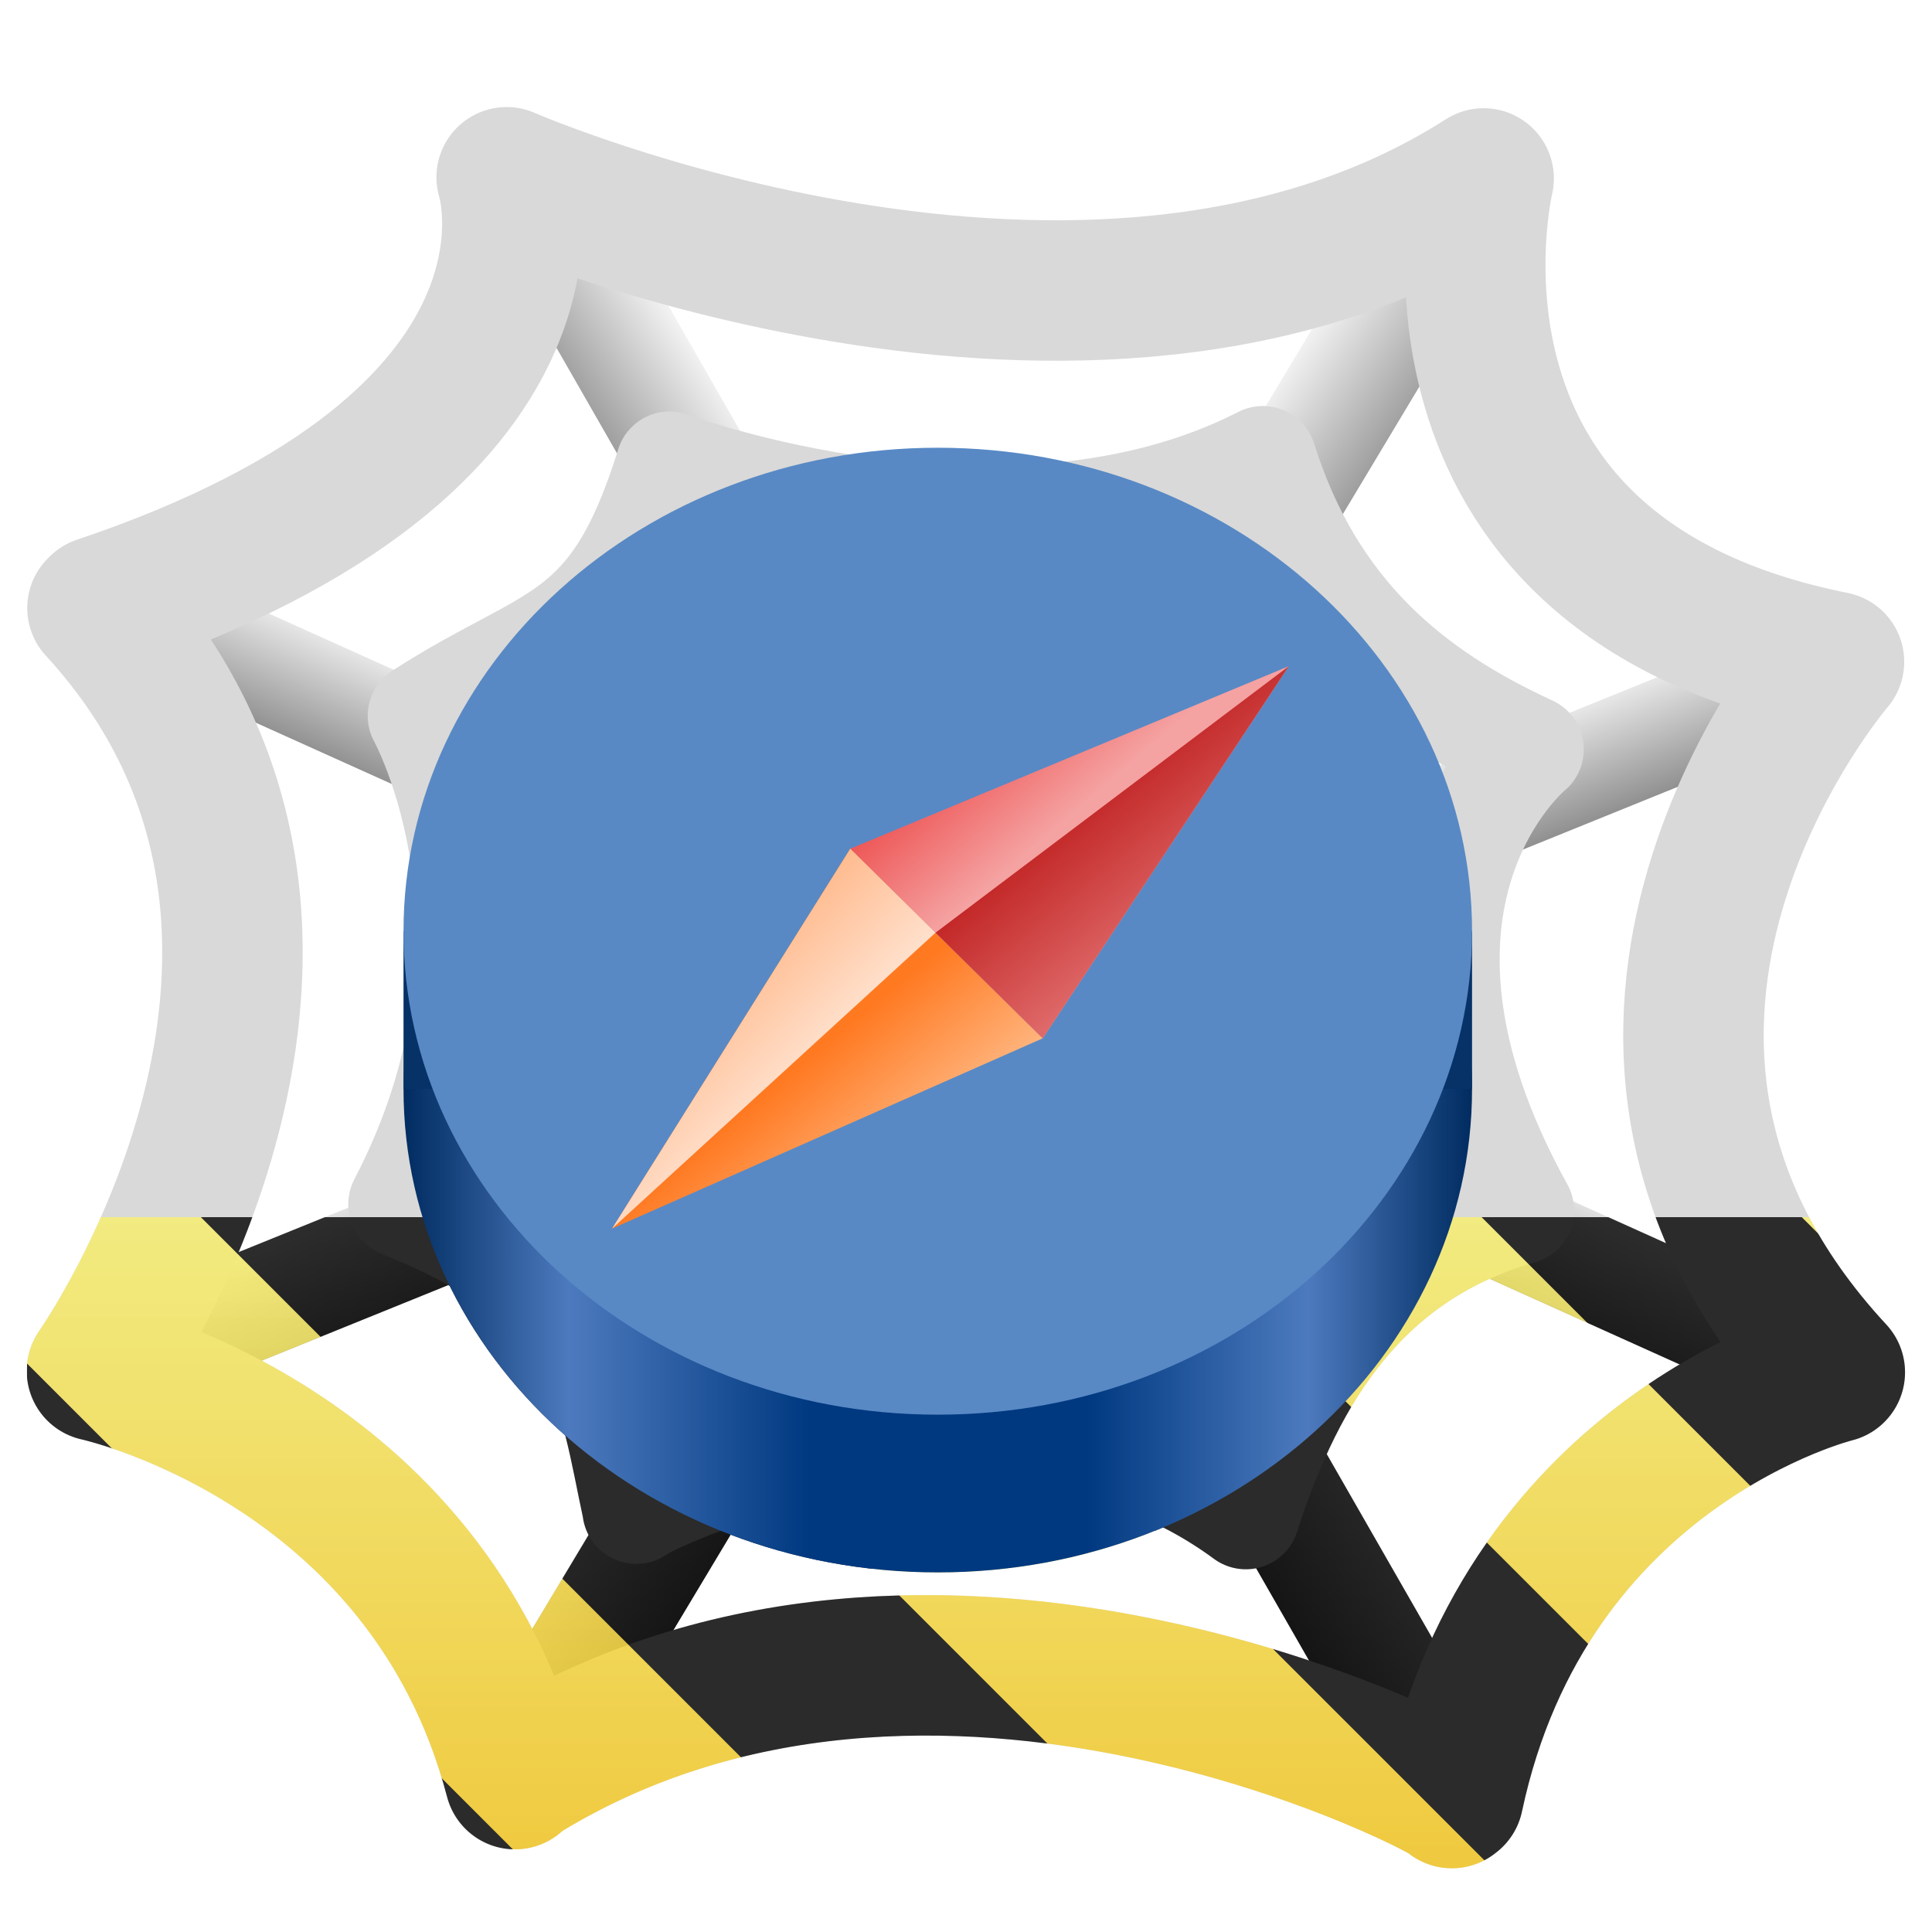
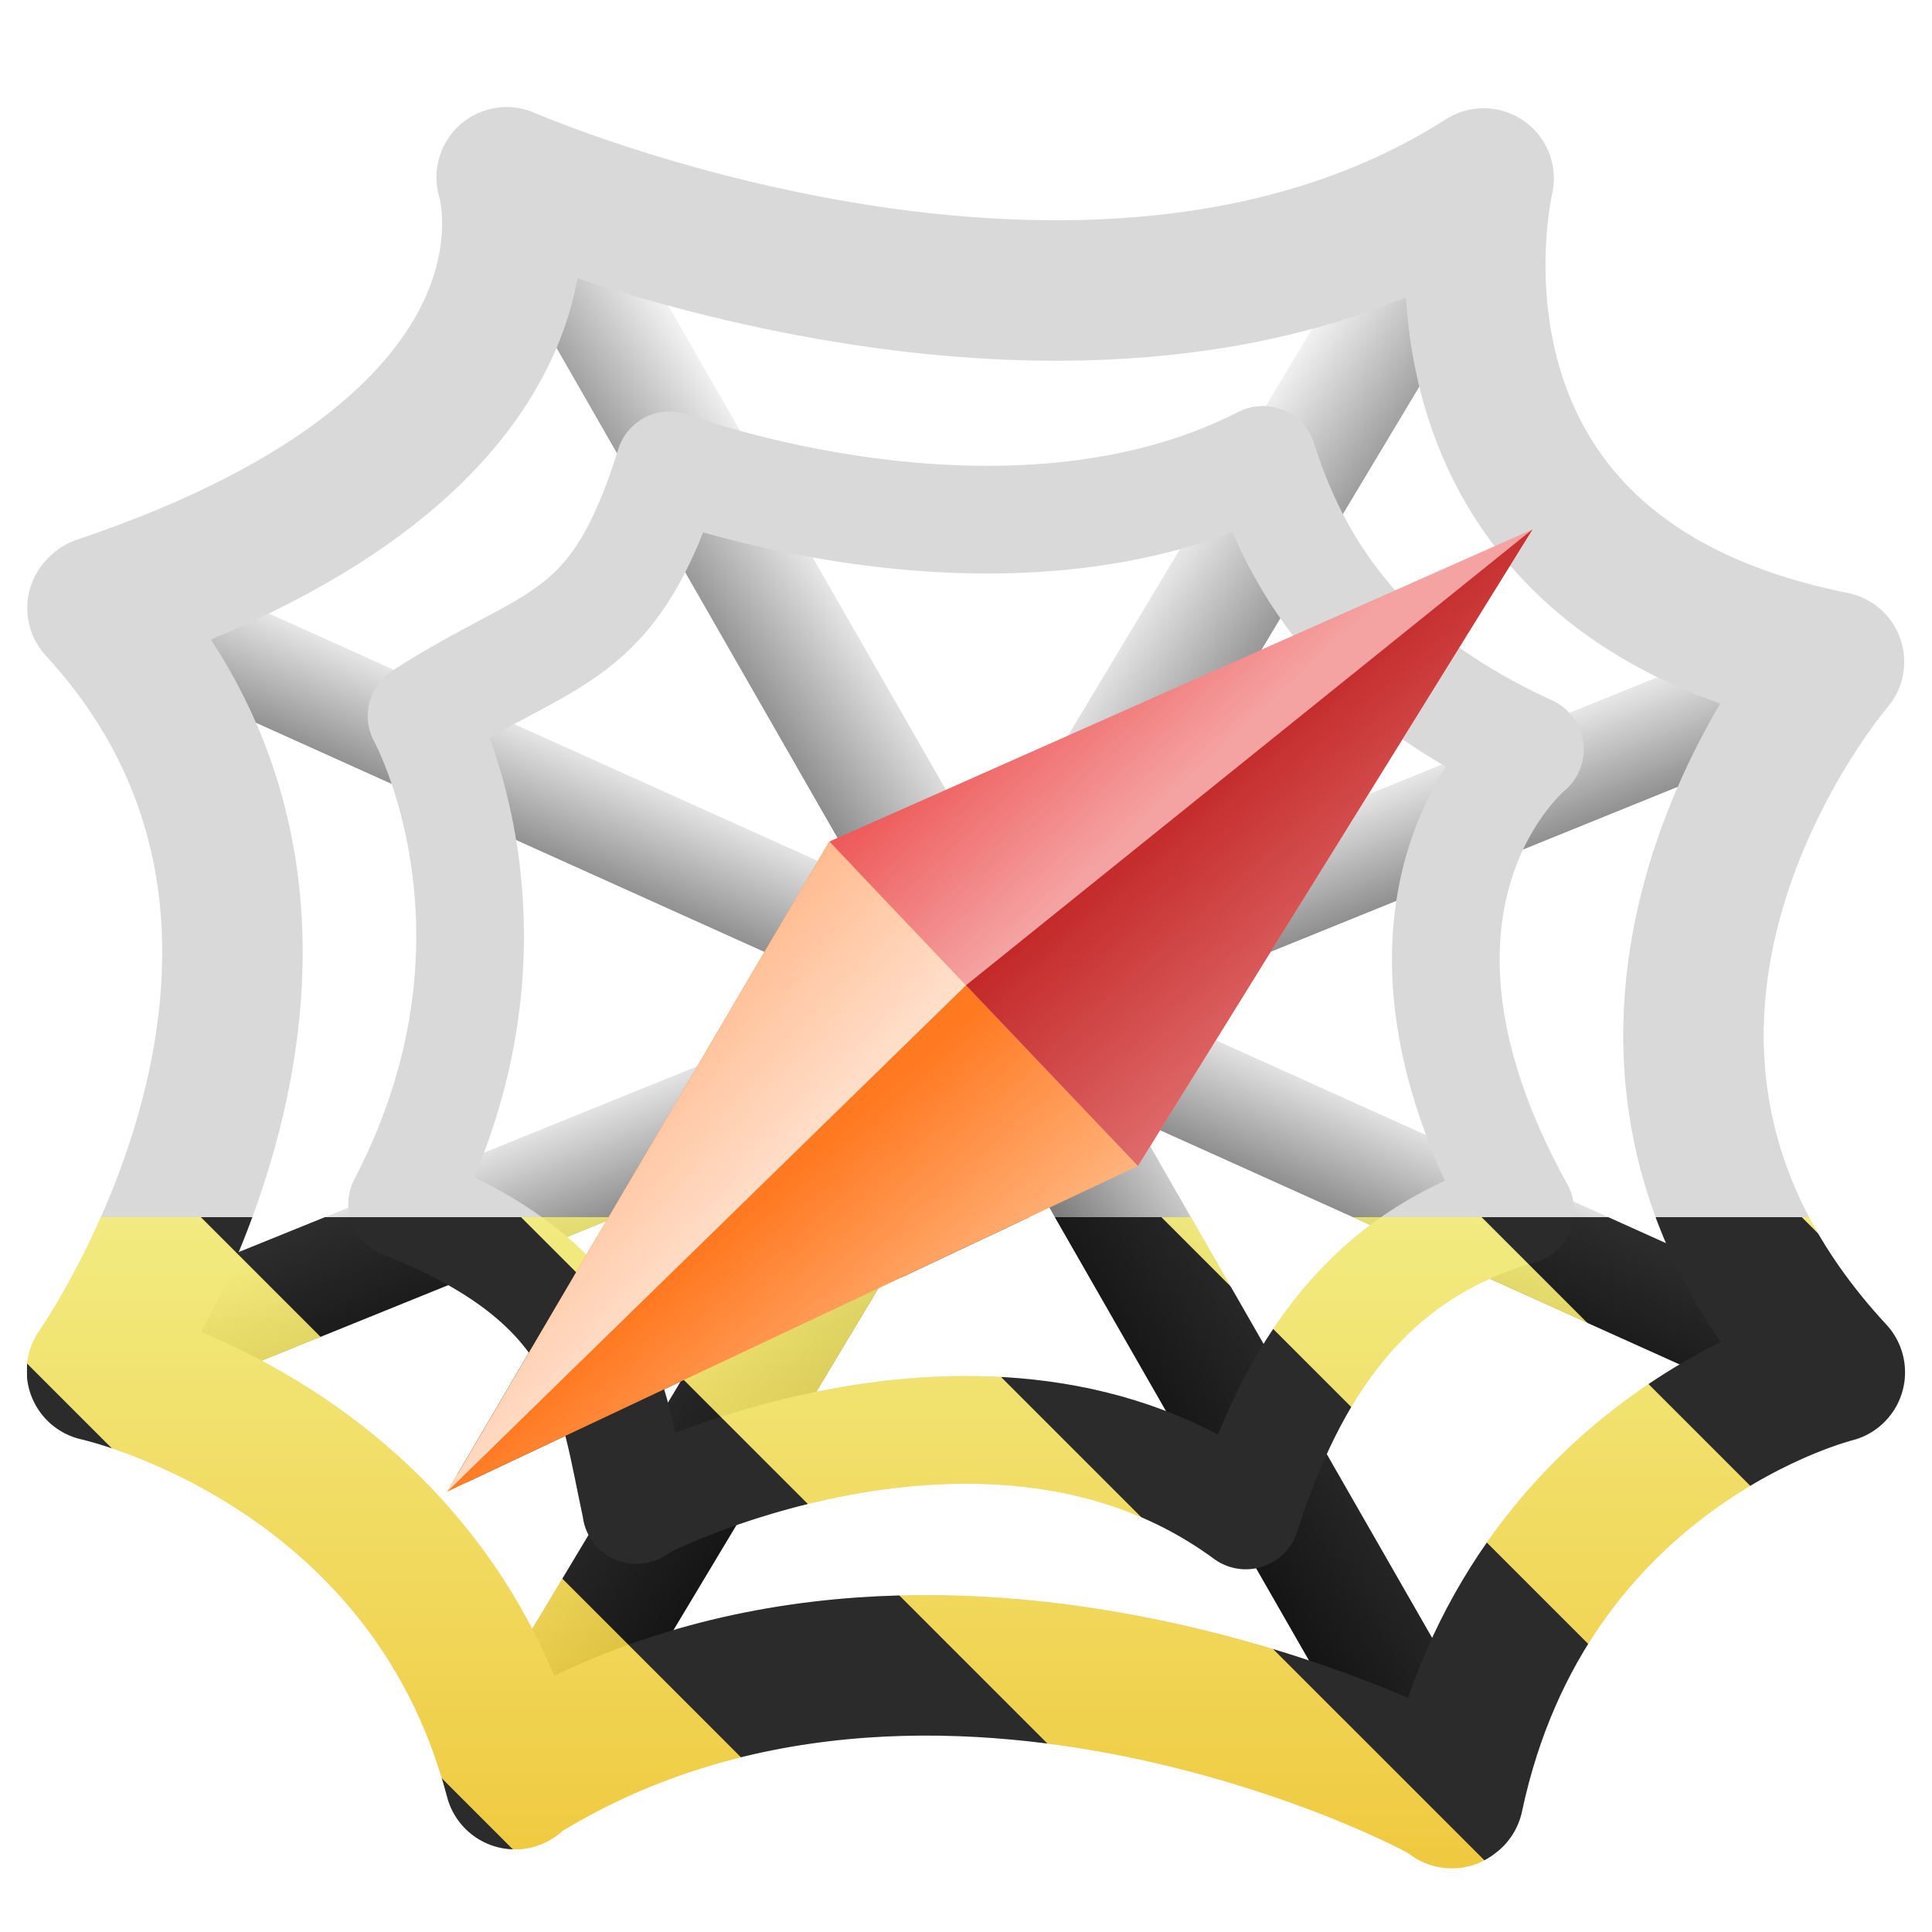
- <svg xmlns="http://www.w3.org/2000/svg" xmlns:xlink="http://www.w3.org/1999/xlink" height="128px" viewBox="0 0 128 128" width="128px" version="1.1" id="svg57">
-   <defs id="defs57" />
+ <svg xmlns="http://www.w3.org/2000/svg" xmlns:xlink="http://www.w3.org/1999/xlink" height="128px" viewBox="0 0 128 128" width="128px" version="1.1" id="svg45">
+   <defs id="defs45" />
  <filter id="a" height="1.087" width="1.081" x="-0.04" y="-0.043">
    <feColorMatrix color-interpolation-filters="sRGB" values="0 0 0 0 1 0 0 0 0 1 0 0 0 0 1 0 0 0 1 0" id="feColorMatrix1" />
  </filter>
  <linearGradient id="b" gradientUnits="userSpaceOnUse">
    <stop offset="0" stop-color="#f1f1f1" id="stop1" />
    <stop offset="1" stop-color="#5e5e5e" id="stop2" />
  </linearGradient>
  <linearGradient id="c" gradientTransform="matrix(1.360348 0 0 0.974977 -22.6043 4.076756)" x1="64.564" x2="75.303" xlink:href="#b" y1="50.738" y2="56.028" />
  <linearGradient id="d" gradientUnits="userSpaceOnUse">
    <stop offset="0" stop-color="#f2f2f2" id="stop3" />
    <stop offset="1" stop-color="#5e5e5e" id="stop4" />
  </linearGradient>
  <linearGradient id="e" gradientTransform="matrix(0.789465 0.768933 -0.740353 0.768142 59.31026 -30.70526)" x1="64.958" x2="75.303" xlink:href="#d" y1="51.523" y2="56.028" />
  <linearGradient id="f" gradientTransform="matrix(-0.718839 0.778688 0.674121 0.777887 68.24588 -34.01591)" x1="64.958" x2="75.303" xlink:href="#d" y1="51.523" y2="56.028" />
  <linearGradient id="g" gradientTransform="matrix(-1.289761 0 0 0.96723 148.4799 3.379469)" x1="64.564" x2="75.303" xlink:href="#b" y1="50.738" y2="56.028" />
  <radialGradient id="h" cx="63.263" cy="66.304" gradientUnits="userSpaceOnUse" r="9.216">
    <stop offset="0.484" stop-color="#adadad" id="stop5" />
    <stop offset="1" stop-color="#adadad" stop-opacity="0" id="stop6" />
  </radialGradient>
-   <linearGradient id="i" gradientTransform="matrix(1.169213 0 0 1.058109 -12.37618 -3.864957)" gradientUnits="userSpaceOnUse" x1="33.452" x2="93.997" y1="71.836" y2="71.836">
-     <stop offset="0" stop-color="#002c61" id="stop7" />
-     <stop offset="0.155" stop-color="#4d7abe" id="stop8" />
-     <stop offset="0.38" stop-color="#003980" id="stop9" />
-     <stop offset="0.639" stop-color="#003980" id="stop10" />
-     <stop offset="0.846" stop-color="#4d7abe" id="stop11" />
-     <stop offset="1" stop-color="#002c61" id="stop12" />
+   <linearGradient id="i" gradientTransform="matrix(1.875024 0 0 1.810059 -55.24194 -47.04442)" gradientUnits="userSpaceOnUse" x1="58.765" x2="63.595" y1="57.017" y2="62.053">
+     <stop offset="0" stop-color="#ee5959" id="stop7" />
+     <stop offset="1" stop-color="#f5a2a2" id="stop8" />
  </linearGradient>
-   <linearGradient id="j" gradientTransform="matrix(1.169213 0 0 1.058109 -12.37618 -3.864957)" gradientUnits="userSpaceOnUse" x1="58.765" x2="63.595" y1="57.017" y2="62.053">
-     <stop offset="0" stop-color="#ee5959" id="stop13" />
-     <stop offset="1" stop-color="#f5a2a2" id="stop14" />
+   <linearGradient id="j" gradientTransform="matrix(1.875024 0 0 1.810059 -55.24194 -47.04442)" gradientUnits="userSpaceOnUse" x1="64.217" x2="69.669" y1="62.731" y2="68.688">
+     <stop offset="0" stop-color="#ff7921" id="stop9" />
+     <stop offset="1" stop-color="#ffb47d" id="stop10" />
  </linearGradient>
-   <linearGradient id="k" gradientTransform="matrix(1.169213 0 0 1.058109 -12.37618 -3.864957)" gradientUnits="userSpaceOnUse" x1="64.217" x2="69.669" y1="62.731" y2="68.688">
-     <stop offset="0" stop-color="#ff7921" id="stop15" />
-     <stop offset="1" stop-color="#ffb47d" id="stop16" />
+   <linearGradient id="k" gradientTransform="matrix(1.69685 0 0 1.810059 -39.63359 -39.9034)" gradientUnits="userSpaceOnUse" x1="55.737" x2="61.074" y1="52.849" y2="58.108">
+     <stop offset="0" stop-color="#ffbb8f" id="stop11" />
+     <stop offset="1" stop-color="#ffe0cc" id="stop12" />
  </linearGradient>
-   <linearGradient id="l" gradientUnits="userSpaceOnUse" x1="56.332" x2="61.98" y1="56.229" y2="61.794">
-     <stop offset="0" stop-color="#ffbb8f" id="stop17" />
-     <stop offset="1" stop-color="#ffe0cc" id="stop18" />
+   <linearGradient id="l" gradientTransform="matrix(1.875024 0 0 1.810059 -55.24194 -47.04442)" gradientUnits="userSpaceOnUse" x1="63.595" x2="69.669" y1="62.053" y2="68.667">
+     <stop offset="0" stop-color="#c32828" id="stop13" />
+     <stop offset="1" stop-color="#e06b6b" id="stop14" />
  </linearGradient>
-   <linearGradient id="m" gradientTransform="matrix(1.169213 0 0 1.058109 -12.37618 -3.864957)" gradientUnits="userSpaceOnUse" x1="63.595" x2="69.669" y1="62.053" y2="68.667">
-     <stop offset="0" stop-color="#c32828" id="stop19" />
-     <stop offset="1" stop-color="#e06b6b" id="stop20" />
-   </linearGradient>
+   <clipPath id="m">
+     <rect height="128" width="128" id="rect14" />
+   </clipPath>
  <clipPath id="n">
-     <rect height="128" width="128" id="rect20" />
+     <rect height="128" width="128" id="rect15" />
  </clipPath>
-   <clipPath id="o">
-     <rect height="128" width="128" id="rect21" />
-   </clipPath>
-   <mask id="p">
-     <g filter="url(#a)" id="g36">
-       <g clip-path="url(#o)" filter="url(#a)" id="g35">
-         <g clip-path="url(#n)" id="g34">
-           <path d="m 96.656 13.41 l -62.25 103.77" stroke="url(#c)" stroke-linecap="round" stroke-linejoin="round" stroke-width="8.062" id="path21" />
-           <path d="m 121.434 44.059 l -114.922 46.57" stroke="url(#e)" stroke-linecap="round" stroke-linejoin="round" stroke-width="7.239" id="path22" />
-           <path d="m 11.68 41.695 l 104.641 47.16" stroke="url(#f)" stroke-linecap="round" stroke-linejoin="round" stroke-width="6.951" id="path23" />
-           <path d="m 35.41 12.637 l 59.016 102.945" stroke="url(#g)" stroke-linecap="round" stroke-linejoin="round" stroke-width="7.818" id="path24" />
-           <path d="m 72.477 66.305 c 0 5.09 -4.125 9.215 -9.215 9.215 c -5.09 0 -9.215 -4.125 -9.215 -9.215 c 0 -5.09 4.125 -9.219 9.215 -9.219 c 5.09 0 9.215 4.129 9.215 9.219 z m 0 0" fill="url(#h)" id="path25" />
-           <path d="m 100.723 80.199 c -11.465 -20.703 0.637 -30.547 0.637 -30.547 c -7.836 -3.602 -14.473 -8.93 -17.695 -19.184 c -17.004 8.699 -39.301 0.359 -39.301 0.359 c -3.723 11.98 -7.801 11.027 -16.434 16.605 c 0 0 8.031 14.492 -1.289 32.344 c 13.586 5.367 13.801 12.328 15.523 20.266 c -0.688 0.051 23.312 -12.207 40.375 0.359 c 3.055 -9.531 8.008 -17.297 18.184 -20.203 z m 0 0" fill="none" stroke="#d9d9d9" stroke-linecap="round" stroke-linejoin="round" stroke-width="7.135" id="path26" />
-           <path d="m 96.188 119.125 c 0.777 0 -34.266 -18.828 -62.023 -1.379 m -27.707 -77.461 c 20.141 21.914 -0.035 50.539 -0.035 50.539 s 21.852 4.703 27.699 27.047 m 87.383 -74.023 s -20.98 24.383 0.055 47.07 c 0 0 -20.352 4.957 -25.277 28.133 m -89.711 -78.879 c 32.668 -10.992 26.996 -28.426 26.996 -28.426 s 38.535 16.828 64.727 0.078 c 0 0 -6.254 26.145 23.211 32.023" fill="none" stroke="#d9d9d9" stroke-linecap="round" stroke-linejoin="round" stroke-width="9.307" id="path27" />
-           <path d="m 97.527 72.145 c 0 17.691 -15.848 32.031 -35.395 32.031 c -19.551 0 -35.398 -14.34 -35.398 -32.031 c 0 -17.691 15.848 -32.031 35.398 -32.031 c 19.547 0 35.395 14.34 35.395 32.031 z m 0 0" fill="url(#i)" id="path28" />
-           <path d="m 26.734 61.695 h 70.793 v 10.449 h -70.793 z m 0 0" fill="#073268" id="path29" />
-           <path d="m 97.527 61.695 c 0 17.688 -15.848 32.031 -35.395 32.031 c -19.551 0 -35.398 -14.344 -35.398 -32.031 c 0 -17.691 15.848 -32.031 35.398 -32.031 c 19.547 0 35.395 14.34 35.395 32.031 z m 0 0" fill="#5889c5" id="path30" />
-           <path d="m 56.332 56.23 l 12.75 12.562 l 16.305 -24.656 z m 0 0" fill="url(#j)" id="path31" />
-           <path d="m 56.332 56.23 l 12.75 12.562 l -28.531 12.605 z m 0 0" fill="url(#k)" id="path32" />
-           <path d="m 40.551 81.398 l 21.43 -19.605 l -5.648 -5.562 z m 0 0" fill="url(#l)" id="path33" />
-           <path d="m 85.387 44.137 l -23.406 17.656 l 7.102 7 z m 0 0" fill="url(#m)" id="path34" />
+   <mask id="o">
+     <g filter="url(#a)" id="g27">
+       <g clip-path="url(#n)" filter="url(#a)" id="g26">
+         <g clip-path="url(#m)" id="g25">
+           <path d="m 96.656 13.41 l -62.25 103.77" stroke="url(#c)" stroke-linecap="round" stroke-linejoin="round" stroke-width="8.062" id="path15" />
+           <path d="m 121.434 44.059 l -114.922 46.57" stroke="url(#e)" stroke-linecap="round" stroke-linejoin="round" stroke-width="7.239" id="path16" />
+           <path d="m 11.68 41.695 l 104.641 47.16" stroke="url(#f)" stroke-linecap="round" stroke-linejoin="round" stroke-width="6.951" id="path17" />
+           <path d="m 35.41 12.637 l 59.016 102.945" stroke="url(#g)" stroke-linecap="round" stroke-linejoin="round" stroke-width="7.818" id="path18" />
+           <path d="m 72.477 66.305 c 0 5.09 -4.125 9.215 -9.215 9.215 c -5.09 0 -9.215 -4.125 -9.215 -9.215 c 0 -5.09 4.125 -9.219 9.215 -9.219 c 5.09 0 9.215 4.129 9.215 9.219 z m 0 0" fill="url(#h)" id="path19" />
+           <path d="m 100.723 80.199 c -11.465 -20.703 0.637 -30.547 0.637 -30.547 c -7.836 -3.602 -14.473 -8.93 -17.695 -19.184 c -17.004 8.699 -39.301 0.359 -39.301 0.359 c -3.723 11.98 -7.801 11.027 -16.434 16.605 c 0 0 8.031 14.492 -1.289 32.344 c 13.586 5.367 13.801 12.328 15.523 20.266 c -0.688 0.051 23.312 -12.207 40.375 0.359 c 3.055 -9.531 8.008 -17.297 18.184 -20.203 z m 0 0" fill="none" stroke="#d9d9d9" stroke-linecap="round" stroke-linejoin="round" stroke-width="7.135" id="path20" />
+           <path d="m 96.188 119.125 c 0.777 0 -34.266 -18.828 -62.023 -1.379 m -27.707 -77.461 c 20.141 21.914 -0.035 50.539 -0.035 50.539 s 21.852 4.703 27.699 27.047 m 87.383 -74.023 s -20.98 24.383 0.055 47.07 c 0 0 -20.352 4.957 -25.277 28.133 m -89.711 -78.879 c 32.668 -10.992 26.996 -28.426 26.996 -28.426 s 38.535 16.828 64.727 0.078 c 0 0 -6.254 26.145 23.211 32.023" fill="none" stroke="#d9d9d9" stroke-linecap="round" stroke-linejoin="round" stroke-width="9.307" id="path21" />
+           <path d="m 54.941 55.758 l 20.449 21.488 l 26.145 -42.176 z m 0 0" fill="url(#i)" id="path22" />
+           <path d="m 54.941 55.758 l 10.223 10.742 l 10.227 10.746 l -45.754 21.57 z m 0 0" fill="url(#j)" id="path23" />
+           <path d="m 29.637 98.816 l 34.363 -33.539 l -9.059 -9.52 z m 0 0" fill="url(#k)" id="path24" />
+           <path d="m 101.535 35.07 l -37.535 30.207 l 11.391 11.969 z m 0 0" fill="url(#l)" id="path25" />
        </g>
      </g>
    </g>
  </mask>
-   <mask id="q">
-     <g filter="url(#a)" id="g37">
-       <rect fill-opacity="0.8" height="184.32" width="184.32" x="-28.16" y="-28.16" id="rect36" />
+   <mask id="p">
+     <g filter="url(#a)" id="g28">
+       <rect fill-opacity="0.8" height="184.32" width="184.32" x="-28.16" y="-28.16" id="rect27" />
    </g>
  </mask>
-   <linearGradient id="r" gradientTransform="matrix(0 0.37 -0.98462 0 295.385 -30.36)" gradientUnits="userSpaceOnUse" x1="300" x2="428" y1="235" y2="235">
-     <stop offset="0" stop-color="#f9f06b" id="stop37" />
-     <stop offset="1" stop-color="#f5c211" id="stop38" />
+   <linearGradient id="q" gradientTransform="matrix(0 0.37 -0.98462 0 295.385 -30.36)" gradientUnits="userSpaceOnUse" x1="300" x2="428" y1="235" y2="235">
+     <stop offset="0" stop-color="#f9f06b" id="stop28" />
+     <stop offset="1" stop-color="#f5c211" id="stop29" />
  </linearGradient>
+   <clipPath id="r">
+     <rect height="128" width="128" id="rect29" />
+   </clipPath>
  <clipPath id="s">
-     <rect height="128" width="128" id="rect38" />
+     <rect height="128" width="128" id="rect30" />
  </clipPath>
-   <clipPath id="t">
-     <rect height="128" width="128" id="rect39" />
-   </clipPath>
-   <g stroke-linecap="round" stroke-linejoin="round" id="g42">
-     <path d="m 96.656 13.41 l -62.25 103.77" stroke="url(#c)" stroke-width="8.062" id="path39" />
-     <path d="m 121.434 44.059 l -114.922 46.57" stroke="url(#e)" stroke-width="7.239" id="path40" />
-     <path d="m 11.68 41.695 l 104.641 47.16" stroke="url(#f)" stroke-width="6.951" id="path41" />
-     <path d="m 35.41 12.637 l 59.016 102.945" stroke="url(#g)" stroke-width="7.818" id="path42" />
+   <g stroke-linecap="round" stroke-linejoin="round" id="g33">
+     <path d="m 96.656 13.41 l -62.25 103.77" stroke="url(#c)" stroke-width="8.062" id="path30" />
+     <path d="m 121.434 44.059 l -114.922 46.57" stroke="url(#e)" stroke-width="7.239" id="path31" />
+     <path d="m 11.68 41.695 l 104.641 47.16" stroke="url(#f)" stroke-width="6.951" id="path32" />
+     <path d="m 35.41 12.637 l 59.016 102.945" stroke="url(#g)" stroke-width="7.818" id="path33" />
  </g>
-   <path d="m 72.477 66.305 c 0 5.09 -4.125 9.215 -9.215 9.215 c -5.09 0 -9.215 -4.125 -9.215 -9.215 c 0 -5.09 4.125 -9.219 9.215 -9.219 c 5.09 0 9.215 4.129 9.215 9.219 z m 0 0" fill="url(#h)" id="path43" />
-   <path d="m 100.723 80.199 c -11.465 -20.703 0.637 -30.547 0.637 -30.547 c -7.836 -3.602 -14.473 -8.93 -17.695 -19.184 c -17.004 8.699 -39.301 0.359 -39.301 0.359 c -3.723 11.98 -7.801 11.027 -16.434 16.605 c 0 0 8.031 14.492 -1.289 32.344 c 13.586 5.367 13.801 12.328 15.523 20.266 c -0.688 0.051 23.312 -12.207 40.375 0.359 c 3.055 -9.531 8.008 -17.297 18.184 -20.203 z m 0 0" fill="none" stroke="#d9d9d9" stroke-linecap="round" stroke-linejoin="round" stroke-width="7.135" id="path44" />
-   <path d="m 96.188 119.125 c 0.777 0 -34.266 -18.828 -62.023 -1.379 m -27.707 -77.461 c 20.141 21.914 -0.035 50.539 -0.035 50.539 s 21.852 4.703 27.699 27.047 m 87.383 -74.023 s -20.98 24.383 0.055 47.07 c 0 0 -20.352 4.957 -25.277 28.133 m -89.711 -78.879 c 32.668 -10.992 26.996 -28.426 26.996 -28.426 s 38.535 16.828 64.727 0.078 c 0 0 -6.254 26.145 23.211 32.023" fill="none" stroke="#d9d9d9" stroke-linecap="round" stroke-linejoin="round" stroke-width="9.307" id="path45" />
-   <g mask="url(#p)" id="g57">
-     <g clip-path="url(#t)" id="g56">
-       <g mask="url(#q)" id="g55">
-         <g clip-path="url(#s)" id="g54">
-           <path d="m 128 80.641 v 47.359 h -128 v -47.359 z m 0 0" fill="url(#r)" id="path53" />
-           <path d="m 13.309 80.641 l 47.355 47.359 h 21.215 l -47.359 -47.359 z m 42.422 0 l 47.363 47.359 h 21.215 l -47.363 -47.359 z m 42.43 0 l 29.84 29.84 v -21.211 l -8.629 -8.629 z m -98.16 7.906 v 21.215 l 18.238 18.238 h 21.215 z m 0 0" id="path54" />
+   <path d="m 72.477 66.305 c 0 5.09 -4.125 9.215 -9.215 9.215 c -5.09 0 -9.215 -4.125 -9.215 -9.215 c 0 -5.09 4.125 -9.219 9.215 -9.219 c 5.09 0 9.215 4.129 9.215 9.219 z m 0 0" fill="url(#h)" id="path34" />
+   <path d="m 100.723 80.199 c -11.465 -20.703 0.637 -30.547 0.637 -30.547 c -7.836 -3.602 -14.473 -8.93 -17.695 -19.184 c -17.004 8.699 -39.301 0.359 -39.301 0.359 c -3.723 11.98 -7.801 11.027 -16.434 16.605 c 0 0 8.031 14.492 -1.289 32.344 c 13.586 5.367 13.801 12.328 15.523 20.266 c -0.688 0.051 23.312 -12.207 40.375 0.359 c 3.055 -9.531 8.008 -17.297 18.184 -20.203 z m 0 0" fill="none" stroke="#d9d9d9" stroke-linecap="round" stroke-linejoin="round" stroke-width="7.135" id="path35" />
+   <path d="m 96.188 119.125 c 0.777 0 -34.266 -18.828 -62.023 -1.379 m -27.707 -77.461 c 20.141 21.914 -0.035 50.539 -0.035 50.539 s 21.852 4.703 27.699 27.047 m 87.383 -74.023 s -20.98 24.383 0.055 47.07 c 0 0 -20.352 4.957 -25.277 28.133 m -89.711 -78.879 c 32.668 -10.992 26.996 -28.426 26.996 -28.426 s 38.535 16.828 64.727 0.078 c 0 0 -6.254 26.145 23.211 32.023" fill="none" stroke="#d9d9d9" stroke-linecap="round" stroke-linejoin="round" stroke-width="9.307" id="path36" />
+   <g mask="url(#o)" id="g45">
+     <g clip-path="url(#s)" id="g44">
+       <g mask="url(#p)" id="g43">
+         <g clip-path="url(#r)" id="g42">
+           <path d="m 128 80.641 v 47.359 h -128 v -47.359 z m 0 0" fill="url(#q)" id="path41" />
+           <path d="m 13.309 80.641 l 47.355 47.359 h 21.215 l -47.359 -47.359 z m 42.422 0 l 47.363 47.359 h 21.215 l -47.363 -47.359 z m 42.43 0 l 29.84 29.84 v -21.211 l -8.629 -8.629 z m -98.16 7.906 v 21.215 l 18.238 18.238 h 21.215 z m 0 0" id="path42" />
        </g>
      </g>
    </g>
  </g>
-   <path d="m 97.527 72.145 c 0 17.691 -15.848 32.031 -35.395 32.031 c -19.551 0 -35.398 -14.34 -35.398 -32.031 c 0 -17.691 15.848 -32.031 35.398 -32.031 c 19.547 0 35.395 14.34 35.395 32.031 z m 0 0" fill="url(#i)" id="path46" />
-   <path d="m 26.734 61.695 h 70.793 v 10.449 h -70.793 z m 0 0" fill="#073268" id="path47" />
-   <path d="m 97.527 61.695 c 0 17.688 -15.848 32.031 -35.395 32.031 c -19.551 0 -35.398 -14.344 -35.398 -32.031 c 0 -17.691 15.848 -32.031 35.398 -32.031 c 19.547 0 35.395 14.34 35.395 32.031 z m 0 0" fill="#5889c5" id="path48" />
-   <path d="m 56.332 56.23 l 12.75 12.562 l 16.305 -24.656 z m 0 0" fill="url(#j)" id="path49" />
-   <path d="m 56.332 56.23 l 12.75 12.562 l -28.531 12.605 z m 0 0" fill="url(#k)" id="path50" />
-   <path d="m 40.551 81.398 l 21.43 -19.605 l -5.648 -5.562 z m 0 0" fill="url(#l)" id="path51" />
-   <path d="m 85.387 44.137 l -23.406 17.656 l 7.102 7 z m 0 0" fill="url(#m)" id="path52" />
-   <g id="layer1" />
+   <path d="m 54.941 55.758 l 20.449 21.488 l 26.145 -42.176 z m 0 0" fill="url(#i)" id="path37" />
+   <path d="m 54.941 55.758 l 10.223 10.742 l 10.227 10.746 l -45.754 21.57 z m 0 0" fill="url(#j)" id="path38" />
+   <path d="m 29.637 98.816 l 34.363 -33.539 l -9.059 -9.52 z m 0 0" fill="url(#k)" id="path39" />
+   <path d="m 101.535 35.07 l -37.535 30.207 l 11.391 11.969 z m 0 0" fill="url(#l)" id="path40" />
</svg>
